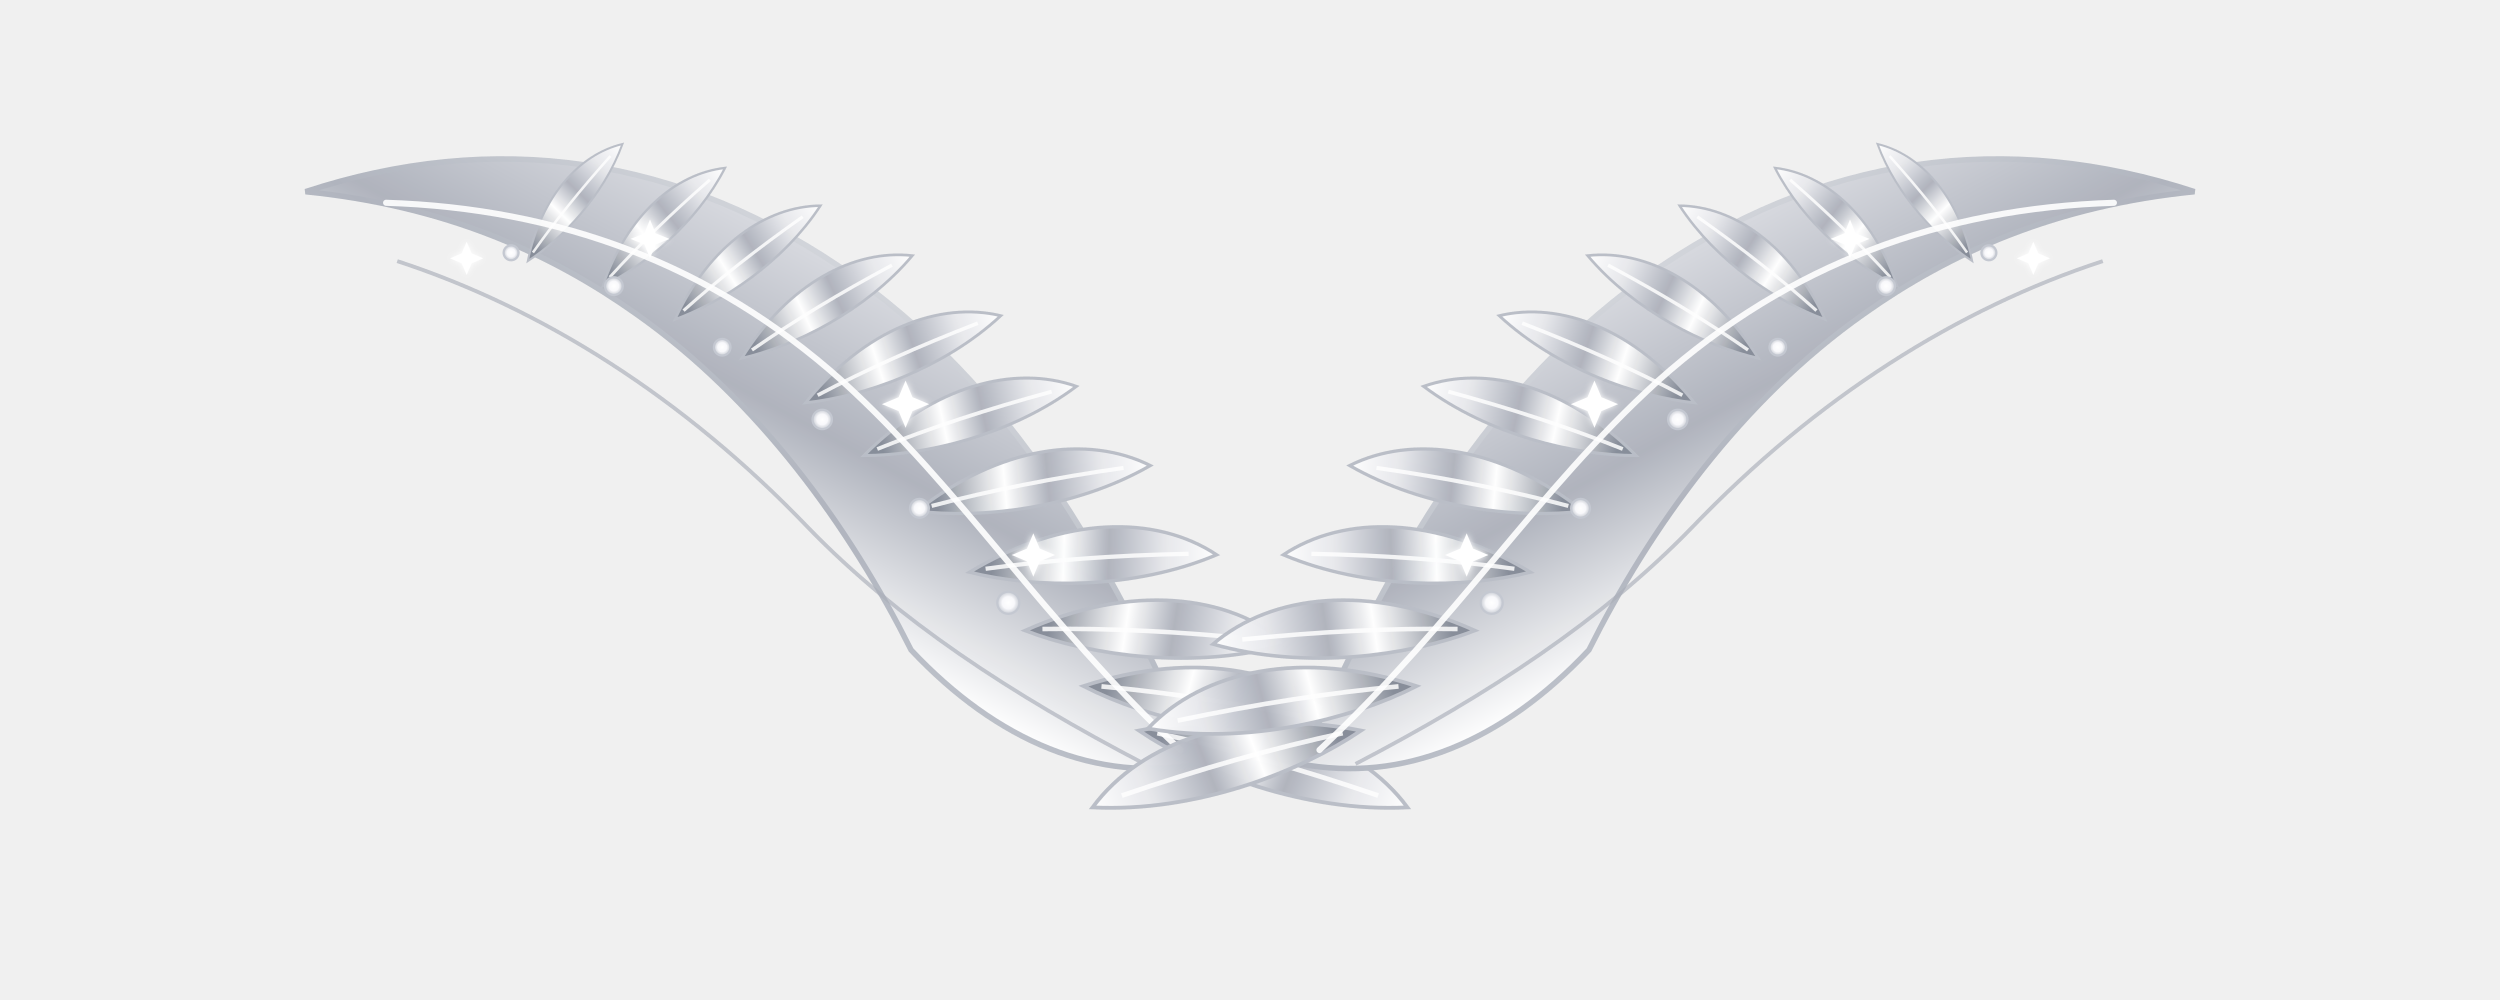
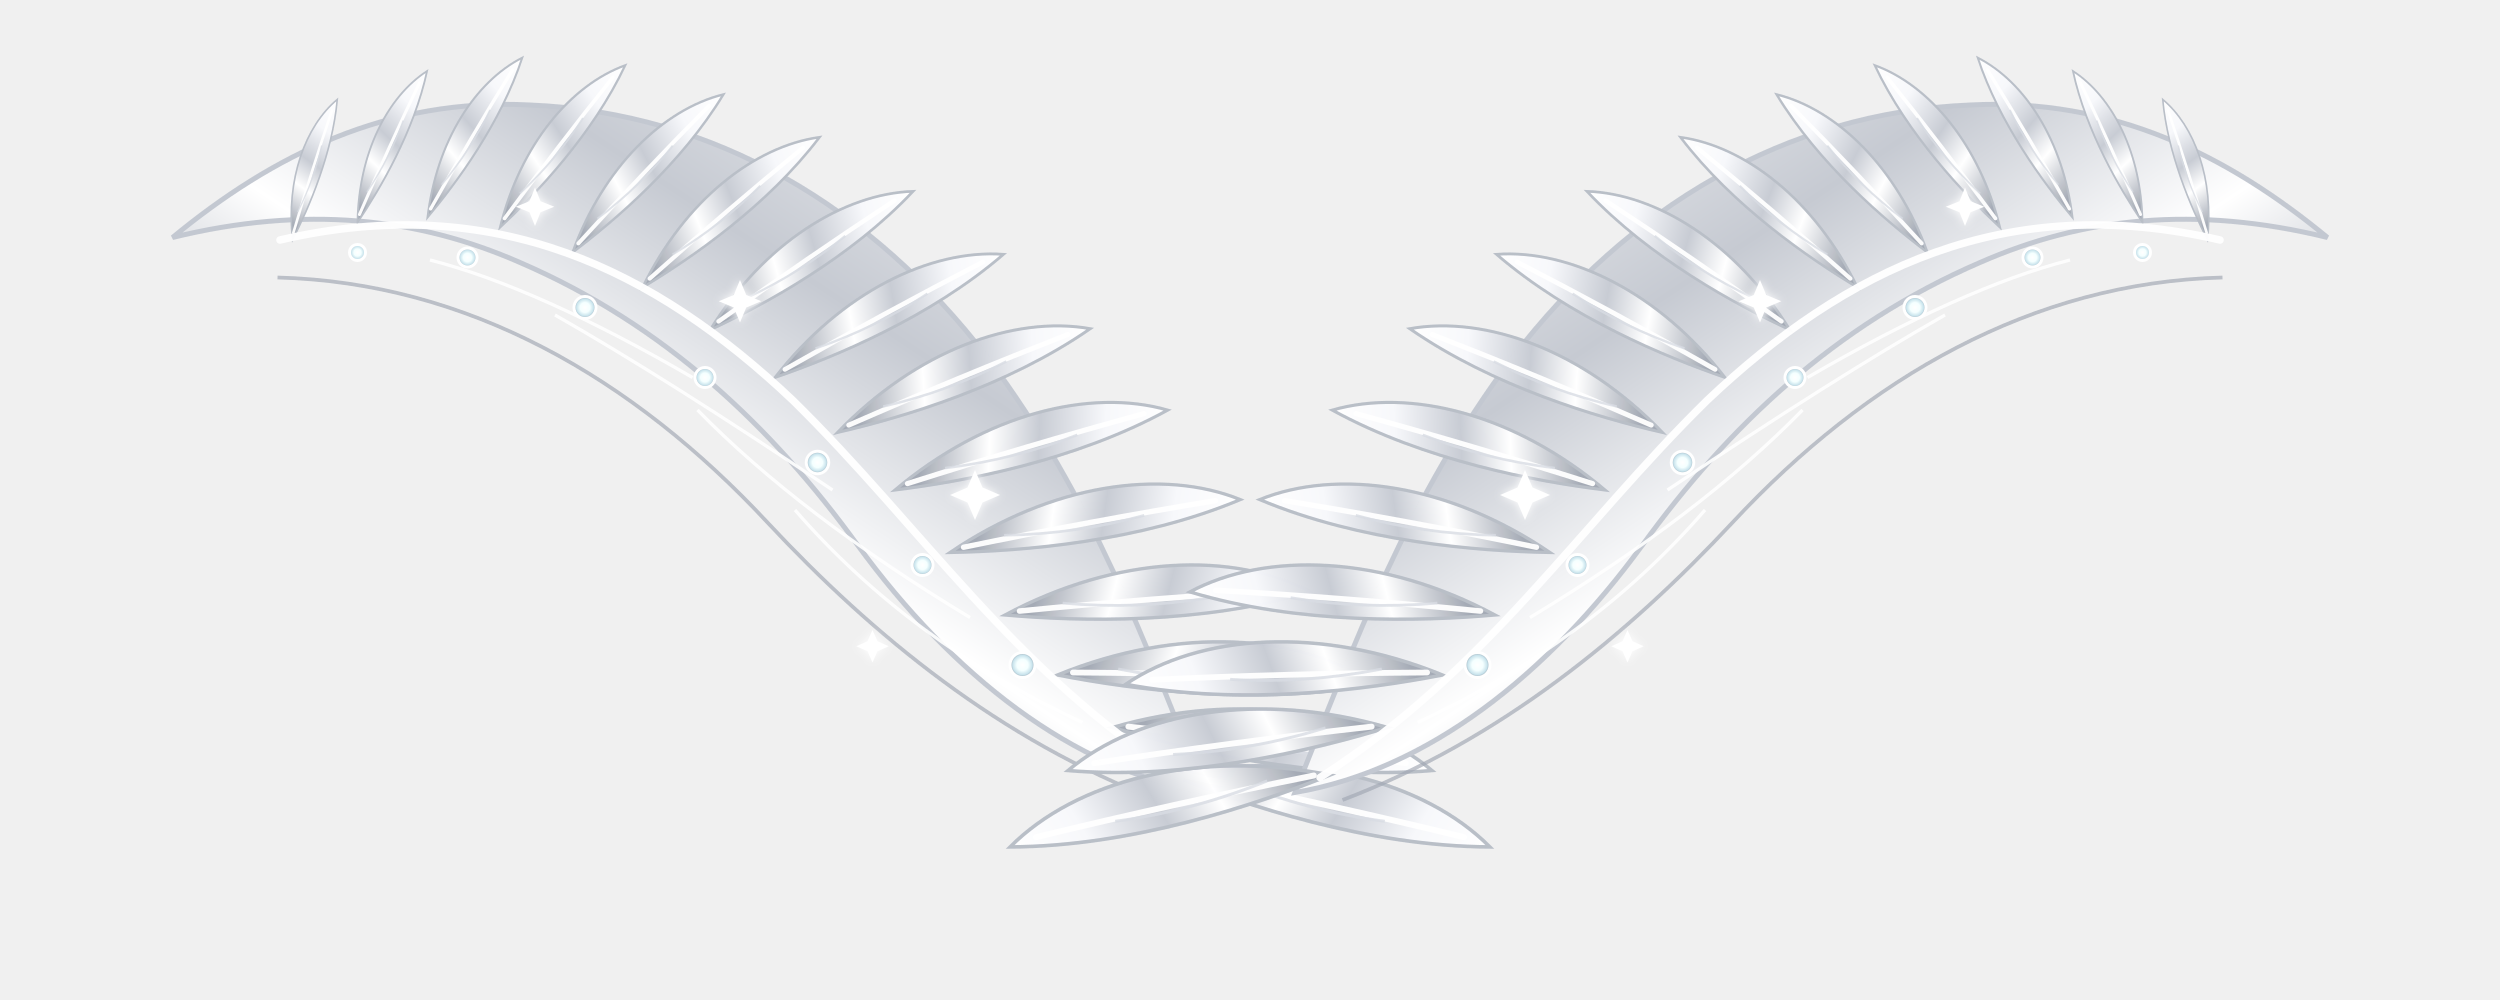
- <svg xmlns="http://www.w3.org/2000/svg" viewBox="0 0 900 360" role="img" aria-label="Symmetrical bright silver feather wings with crystal accents, clear center for the LAM logo">
+ <svg xmlns="http://www.w3.org/2000/svg" viewBox="0 0 1000 400" role="img" aria-label="Prestige Royal white and bright silver feather wings with crystal accents, clear center for the LAM logo">
  <defs>
-     <linearGradient id="silver" x1="0" y1="0" x2="0.8" y2="1">
-       <stop offset="0" stop-color="#fff" />
-       <stop offset=".22" stop-color="#e8e9ed" />
-       <stop offset=".48" stop-color="#aeb2bc" />
-       <stop offset=".68" stop-color="#fff" />
-       <stop offset="1" stop-color="#858b97" />
+     <linearGradient id="feather" x1="0" y1="0" x2=".8" y2="1">
+       <stop stop-color="#fff" />
+       <stop offset=".25" stop-color="#f7f8fb" />
+       <stop offset=".52" stop-color="#c8ccd4" />
+       <stop offset=".72" stop-color="#fff" />
+       <stop offset="1" stop-color="#a3a9b4" />
    </linearGradient>
-     <linearGradient id="edge" x1="0" y1="0" x2="1" y2="1">
+     <linearGradient id="silver" x1="0" y1="0" x2="1" y2="1">
      <stop stop-color="#fff" />
-       <stop offset=".5" stop-color="#aeb3bd" />
+       <stop offset=".32" stop-color="#c6cad2" />
+       <stop offset=".52" stop-color="#fff" />
+       <stop offset=".75" stop-color="#9ea4b0" />
      <stop offset="1" stop-color="#fdfdff" />
    </linearGradient>
-     <radialGradient id="pearl">
+     <radialGradient id="crystal">
      <stop stop-color="#fff" />
-       <stop offset=".55" stop-color="#f8f8fb" />
-       <stop offset="1" stop-color="#c6cad2" />
+       <stop offset=".45" stop-color="#f4ffff" />
+       <stop offset=".78" stop-color="#c8e3ec" />
+       <stop offset="1" stop-color="#8f9ca8" />
    </radialGradient>
-     <filter id="soft" x="-15%" y="-20%" width="130%" height="140%">
-       <feGaussianBlur stdDeviation="1.2" result="b" />
+     <filter id="glow" x="-100%" y="-100%" width="300%" height="300%">
+       <feGaussianBlur stdDeviation="2" result="b" />
      <feMerge>
        <feMergeNode in="b" />
        <feMergeNode in="SourceGraphic" />
      </feMerge>
    </filter>
-     <g id="feather">
-       <path d="M0 0 C-20 -13 -44 -38 -55 -68 C-30 -62 -8 -38 0 0Z" fill="url(#silver)" stroke="#b9bdc6" stroke-width="1.2" />
-       <path d="M-3 -5 Q-22 -32 -48 -61" fill="none" stroke="#fff" stroke-opacity=".85" stroke-width="1.5" />
+     <g id="plume">
+       <path d="M0 0 C-18 -20 -45 -54 -59 -92 C-31 -79 -7 -45 0 0Z" fill="url(#feather)" stroke="#b7bdc7" stroke-width="1.2" />
+       <path d="M-2 -5 Q-27 -46 -53 -85" fill="none" stroke="#fff" stroke-width="2" stroke-linecap="round" opacity=".95" />
+       <path d="M-9 -19 Q-27 -39 -39 -62" fill="none" stroke="#d8dce3" stroke-width="1" opacity=".8" />
    </g>
    <g id="wing">
-       <path d="M18 275 C48 208 80 145 142 100 C205 55 273 47 340 69 C290 74 252 91 221 113 C177 144 144 190 122 234 C91 267 55 282 18 275Z" fill="url(#silver)" stroke="url(#edge)" stroke-width="2" />
-       <g opacity=".98">
-         <use href="#feather" transform="translate(40 263) rotate(-67) scale(1.15)" />
-         <use href="#feather" transform="translate(60 247) rotate(-60) scale(1.12)" />
-         <use href="#feather" transform="translate(81 227) rotate(-54) scale(1.08)" />
-         <use href="#feather" transform="translate(101 206) rotate(-47) scale(1.02)" />
-         <use href="#feather" transform="translate(120 184) rotate(-40) scale(.98)" />
-         <use href="#feather" transform="translate(139 164) rotate(-33) scale(.92)" />
-         <use href="#feather" transform="translate(160 145) rotate(-27) scale(.88)" />
-         <use href="#feather" transform="translate(183 129) rotate(-20) scale(.82)" />
-         <use href="#feather" transform="translate(207 115) rotate(-13) scale(.76)" />
-         <use href="#feather" transform="translate(233 103) rotate(-7) scale(.7)" />
-         <use href="#feather" transform="translate(260 94) rotate(0) scale(.62)" />
+       <path d="M18 317 C42 257 63 199 105 143 C151 83 214 45 288 42 C345 39 391 62 431 95 C378 82 333 87 292 105 C234 130 191 171 157 218 C119 270 71 308 18 317Z" fill="url(#silver)" stroke="#c3c8d1" stroke-width="2" />
+       <g opacity=".99">
+         <use href="#plume" transform="translate(32 310) rotate(-70) scale(1.2)" />
+         <use href="#plume" transform="translate(55 291) rotate(-65) scale(1.18)" />
+         <use href="#plume" transform="translate(77 270) rotate(-59) scale(1.16)" />
+         <use href="#plume" transform="translate(98 246) rotate(-53) scale(1.12)" />
+         <use href="#plume" transform="translate(120 221) rotate(-47) scale(1.08)" />
+         <use href="#plume" transform="translate(142 196) rotate(-41) scale(1.04)" />
+         <use href="#plume" transform="translate(165 173) rotate(-35) scale(1)" />
+         <use href="#plume" transform="translate(190 151) rotate(-29) scale(.95)" />
+         <use href="#plume" transform="translate(216 132) rotate(-23) scale(.9)" />
+         <use href="#plume" transform="translate(243 115) rotate(-17) scale(.85)" />
+         <use href="#plume" transform="translate(271 101) rotate(-11) scale(.8)" />
+         <use href="#plume" transform="translate(300 91) rotate(-5) scale(.75)" />
+         <use href="#plume" transform="translate(329 87) rotate(2) scale(.68)" />
+         <use href="#plume" transform="translate(357 89) rotate(8) scale(.61)" />
+         <use href="#plume" transform="translate(383 96) rotate(15) scale(.54)" />
      </g>
-       <path d="M25 270 C75 223 103 177 147 137 C194 95 249 75 311 73" fill="none" stroke="#fff" stroke-opacity=".9" stroke-width="2.2" stroke-linecap="round" />
-       <path d="M38 275 C86 250 127 223 159 190 C204 143 255 111 307 94" fill="none" stroke="#a8adb7" stroke-opacity=".65" stroke-width="1.4" />
-       <g fill="url(#pearl)" stroke="#c3c7d0" stroke-width=".8">
-         <circle cx="87" cy="217" r="4" />
-         <circle cx="119" cy="183" r="3.4" />
-         <circle cx="154" cy="151" r="3.5" />
-         <circle cx="190" cy="125" r="3" />
-         <circle cx="229" cy="103" r="3.2" />
-         <circle cx="266" cy="91" r="2.7" />
+       <path d="M28 311 C95 268 131 211 183 160 C238 108 302 76 388 96" fill="none" stroke="#fff" stroke-width="3" stroke-linecap="round" opacity=".96" />
+       <path d="M37 320 C100 296 151 254 193 209 C247 151 313 113 389 111" fill="none" stroke="#9ea5b1" stroke-width="1.5" opacity=".65" />
+       <path d="M67 289 Q136 257 182 204 M112 247 Q180 206 221 164 M167 196 Q234 151 278 126 M223 151 Q285 115 328 104" fill="none" stroke="#fff" stroke-width="1.3" opacity=".9" />
+       <g fill="url(#crystal)" stroke="#fff" stroke-width="1.2">
+         <circle cx="91" cy="266" r="5" />
+         <circle cx="131" cy="226" r="4.2" />
+         <circle cx="173" cy="185" r="4.5" />
+         <circle cx="218" cy="151" r="4" />
+         <circle cx="266" cy="123" r="4.4" />
+         <circle cx="313" cy="103" r="3.8" />
+         <circle cx="357" cy="101" r="3.2" />
      </g>
-       <g fill="#fff" filter="url(#soft)">
-         <path d="M124 137 l2.5 6 6 2.5 -6 2.5 -2.5 6 -2.5 -6 -6 -2.5 6 -2.5Z" />
-         <path d="M216 79 l2 5 5 2 -5 2 -2 5 -2 -5 -5 -2 5 -2Z" />
-         <path d="M78 192 l2.3 5.5 5.5 2.3 -5.5 2.3 -2.3 5.5 -2.3 -5.5 -5.5 -2.3 5.5 -2.3Z" />
-         <path d="M282 87 l1.8 4.2 4.2 1.8 -4.2 1.8 -1.8 4.2 -1.8 -4.2 -4.2 -1.8 4.2 -1.8Z" />
+       <g fill="#fff" filter="url(#glow)">
+         <path d="M110 188 l3 7 7 3 -7 3 -3 7 -3 -7 -7 -3 7 -3Z" />
+         <path d="M204 112 l2.5 6 6 2.5 -6 2.5 -2.5 6 -2.5 -6 -6 -2.5 6 -2.5Z" />
+         <path d="M286 75 l2.2 5.5 5.5 2.2 -5.5 2.2 -2.2 5.5 -2.2 -5.5 -5.5 -2.2 5.5 -2.2Z" />
+         <path d="M151 252 l2 4.5 4.5 2 -4.5 2 -2 4.5 -2 -4.5 -4.5 -2 4.5 -2Z" />
      </g>
    </g>
  </defs>
-   <g opacity=".98">
-     <use href="#wing" transform="translate(450 0) scale(-1 1)" />
-     <use href="#wing" transform="translate(450 0)" />
+   <g opacity=".99">
+     <use href="#wing" transform="translate(500 0) scale(-1 1)" />
+     <use href="#wing" transform="translate(500 0)" />
  </g>
</svg>
